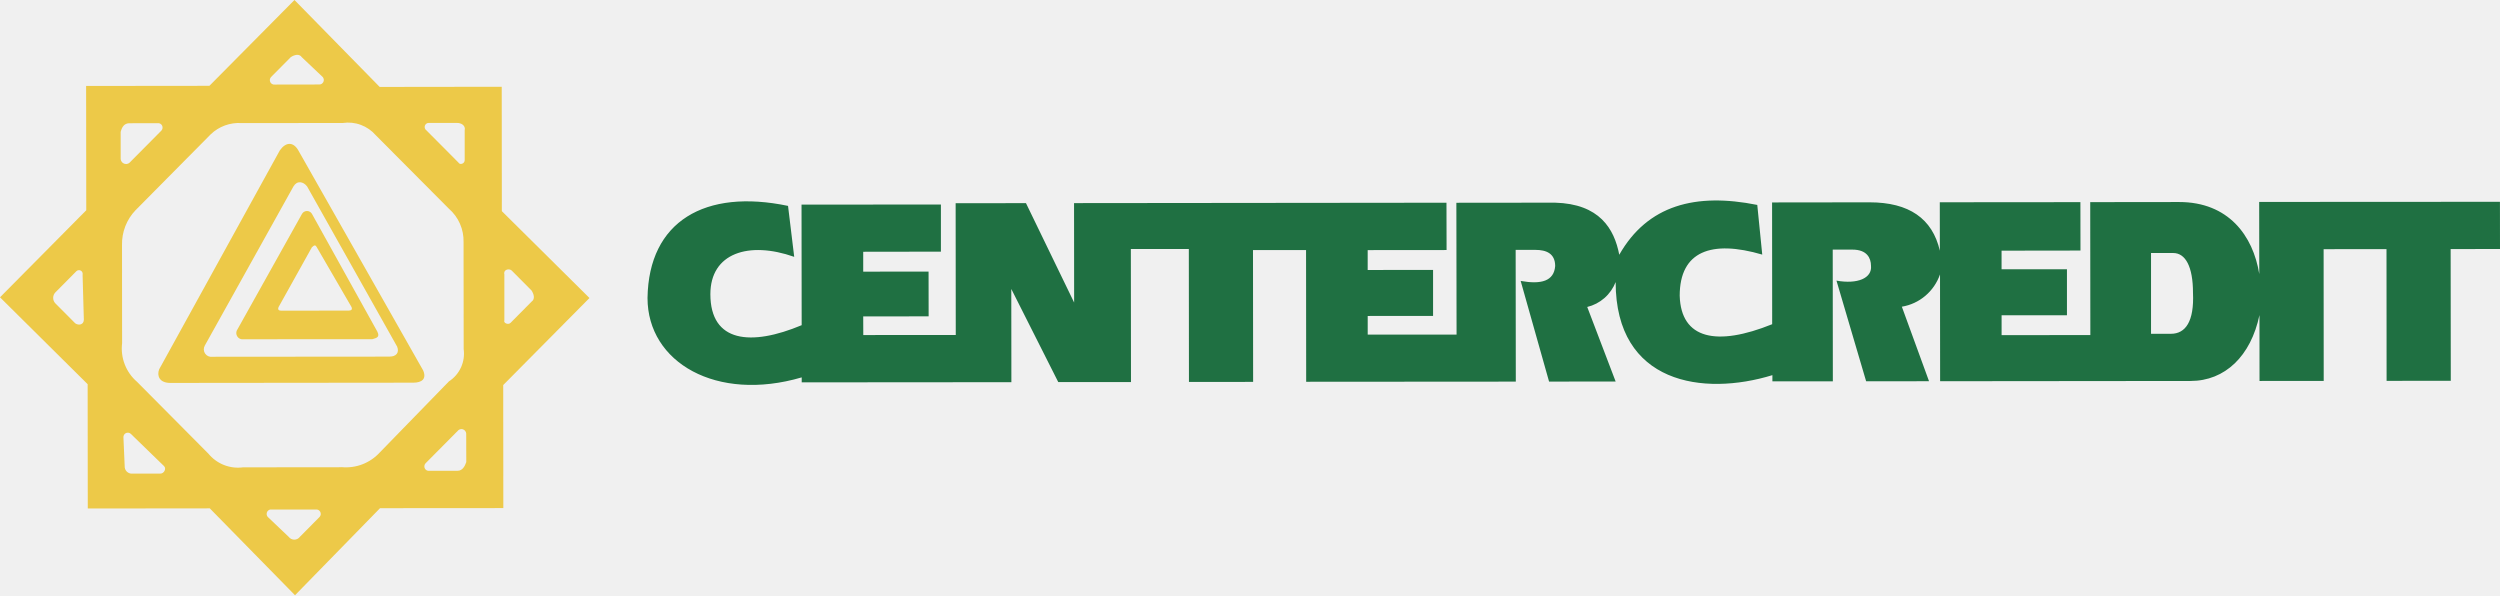
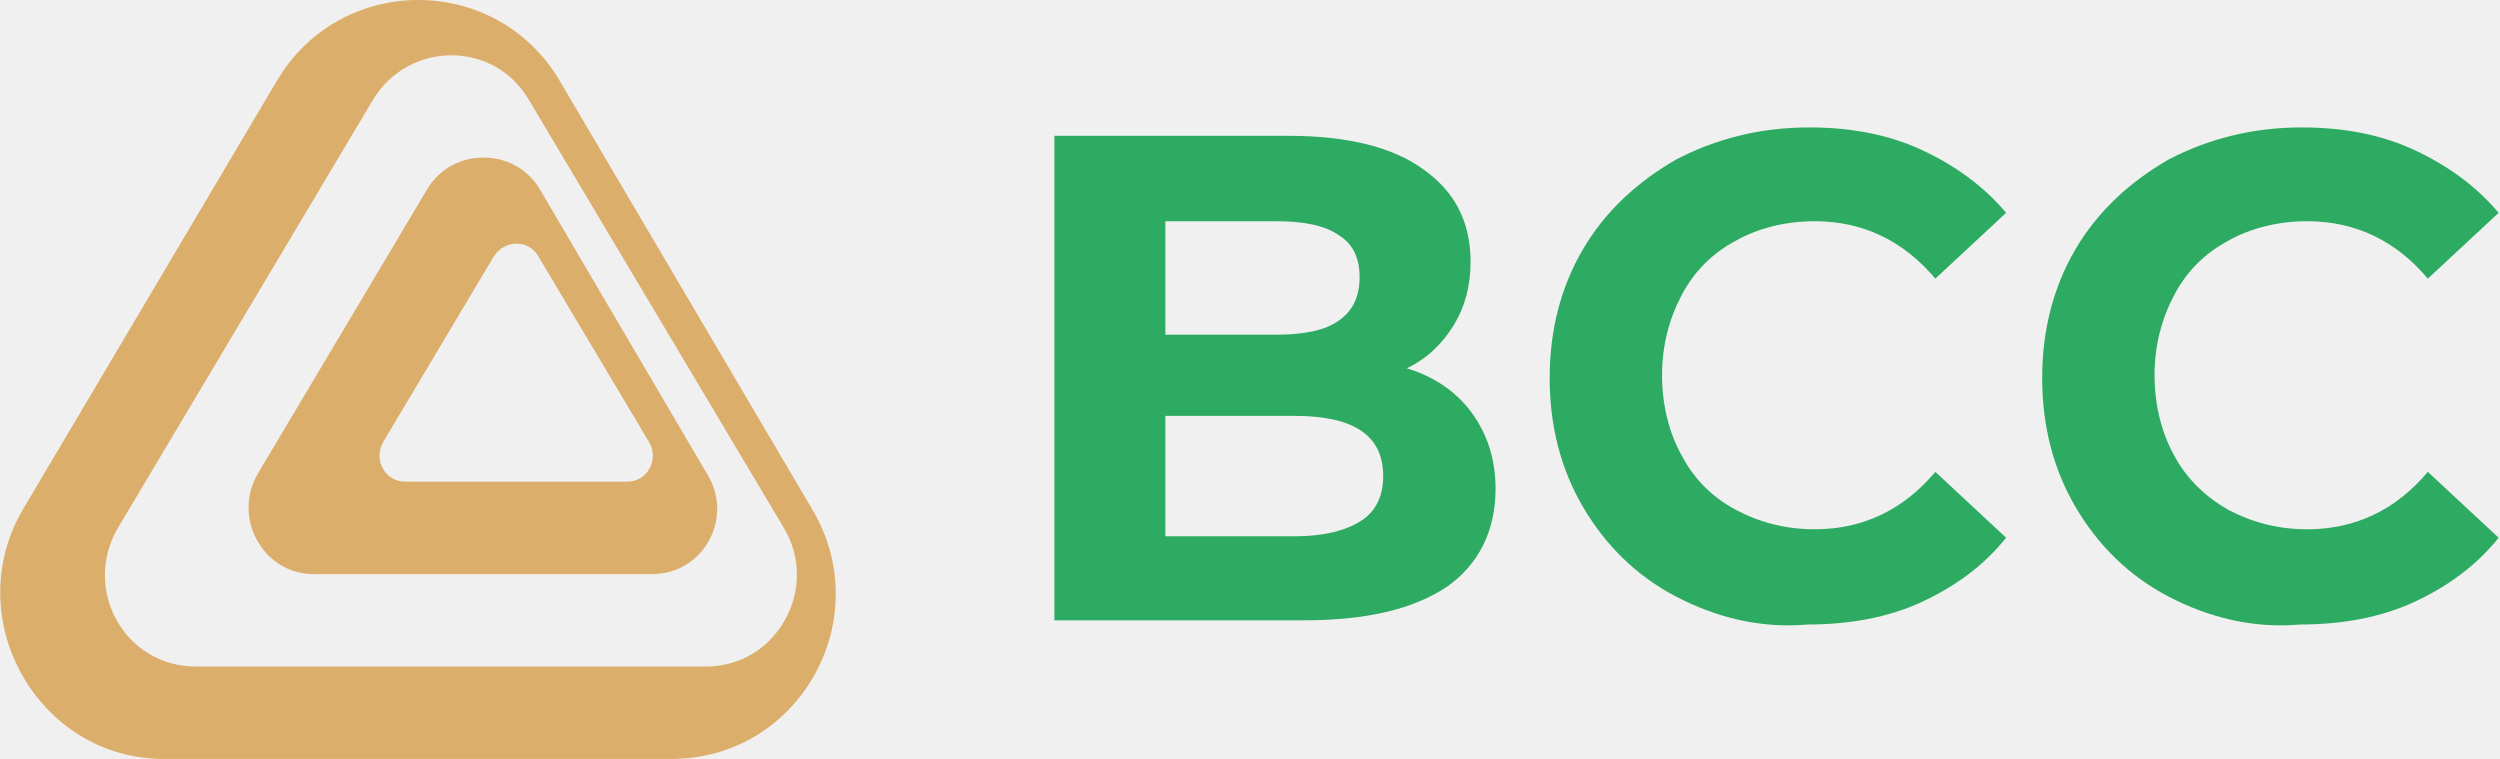
- <svg xmlns="http://www.w3.org/2000/svg" width="168" height="40" viewBox="0 0 168 40" fill="none">
-   <path d="M33.724 14.189L33.716 5.831L25.515 5.842L19.788 0L14.072 5.767L5.787 5.776L5.797 14.129L-0 19.979L5.89 25.818L5.898 34.171L14.098 34.162L19.825 40L25.538 34.15L33.824 34.144L33.816 25.876L39.613 20.026L33.724 14.189ZM5.057 21.729L3.728 20.394C3.679 20.345 3.64 20.286 3.613 20.222C3.586 20.157 3.573 20.088 3.573 20.018C3.573 19.948 3.586 19.879 3.613 19.814C3.64 19.75 3.679 19.691 3.728 19.642L5.137 18.221C5.177 18.183 5.227 18.16 5.281 18.155C5.335 18.149 5.39 18.161 5.436 18.19C5.483 18.218 5.519 18.261 5.539 18.311C5.56 18.362 5.563 18.418 5.55 18.471L5.634 21.479C5.634 21.814 5.303 21.896 5.058 21.729H5.057ZM28.823 8.262H30.732C30.98 8.262 31.308 8.427 31.227 8.762V10.763C31.227 11.012 30.898 11.099 30.811 10.928L28.654 8.759C28.606 8.726 28.57 8.677 28.551 8.62C28.532 8.564 28.532 8.503 28.551 8.446C28.57 8.39 28.606 8.341 28.655 8.307C28.704 8.274 28.762 8.257 28.821 8.259L28.823 8.262ZM18.21 5.181L19.538 3.843C19.786 3.677 20.116 3.594 20.28 3.843L21.689 5.178C21.727 5.224 21.751 5.279 21.758 5.338C21.765 5.397 21.755 5.457 21.729 5.51C21.703 5.563 21.662 5.607 21.612 5.637C21.561 5.667 21.503 5.682 21.444 5.678L18.463 5.683C18.403 5.69 18.342 5.678 18.288 5.649C18.235 5.621 18.192 5.576 18.164 5.521C18.137 5.467 18.127 5.405 18.135 5.345C18.143 5.284 18.169 5.228 18.21 5.183V5.181ZM8.109 10.703V8.867C8.191 8.53 8.359 8.282 8.69 8.282L10.594 8.277C10.654 8.27 10.715 8.281 10.769 8.31C10.822 8.339 10.866 8.383 10.893 8.438C10.921 8.493 10.931 8.555 10.922 8.616C10.914 8.676 10.887 8.733 10.845 8.777L8.69 10.948C8.639 10.987 8.579 11.011 8.516 11.019C8.453 11.027 8.389 11.018 8.33 10.993C8.271 10.968 8.22 10.928 8.182 10.877C8.143 10.825 8.119 10.765 8.11 10.701L8.109 10.703ZM10.783 31.828H8.874C8.808 31.831 8.743 31.82 8.681 31.796C8.62 31.771 8.565 31.735 8.518 31.688C8.472 31.641 8.435 31.585 8.411 31.523C8.387 31.461 8.376 31.395 8.379 31.328L8.295 29.405C8.288 29.345 8.3 29.284 8.329 29.23C8.358 29.177 8.402 29.133 8.456 29.106C8.51 29.079 8.571 29.069 8.631 29.078C8.69 29.086 8.746 29.113 8.79 29.155L11.027 31.326C11.194 31.492 11.027 31.826 10.78 31.826L10.783 31.828ZM21.477 34.737L20.15 36.077C20.106 36.135 20.05 36.182 19.985 36.215C19.92 36.247 19.848 36.264 19.776 36.264C19.703 36.264 19.632 36.247 19.567 36.215C19.502 36.182 19.445 36.135 19.402 36.077L17.995 34.739C17.959 34.699 17.935 34.651 17.925 34.598C17.914 34.546 17.917 34.491 17.934 34.44C17.951 34.39 17.981 34.344 18.021 34.309C18.061 34.274 18.109 34.25 18.162 34.239H21.224C21.284 34.232 21.345 34.243 21.399 34.272C21.452 34.3 21.496 34.345 21.524 34.4C21.551 34.454 21.562 34.516 21.553 34.577C21.545 34.638 21.518 34.695 21.477 34.739V34.737ZM22.961 31.398L16.331 31.405C15.899 31.462 15.46 31.409 15.053 31.249C14.647 31.089 14.288 30.828 14.008 30.49L9.201 25.651C8.836 25.336 8.555 24.934 8.381 24.483C8.207 24.031 8.147 23.543 8.205 23.062L8.199 16.461C8.19 16.03 8.266 15.603 8.422 15.202C8.578 14.801 8.811 14.436 9.108 14.127L14.161 9.025C14.436 8.762 14.762 8.559 15.118 8.429C15.474 8.3 15.852 8.245 16.23 8.27L23.025 8.266C23.437 8.203 23.858 8.246 24.249 8.392C24.64 8.537 24.988 8.78 25.262 9.097L30.161 14.021C30.482 14.298 30.738 14.644 30.909 15.034C31.08 15.424 31.163 15.848 31.151 16.274L31.159 23.457C31.217 23.876 31.155 24.304 30.979 24.689C30.804 25.074 30.523 25.399 30.17 25.628L25.533 30.393C25.21 30.748 24.81 31.023 24.365 31.197C23.919 31.37 23.44 31.437 22.965 31.393L22.961 31.398ZM31.334 31.052C31.25 31.303 31.086 31.636 30.756 31.636L28.847 31.64C28.786 31.648 28.725 31.636 28.672 31.606C28.618 31.577 28.575 31.532 28.547 31.477C28.52 31.422 28.51 31.36 28.519 31.299C28.527 31.238 28.554 31.181 28.596 31.136L30.751 28.963C30.79 28.911 30.844 28.871 30.905 28.851C30.967 28.83 31.034 28.828 31.096 28.846C31.159 28.864 31.214 28.9 31.256 28.951C31.297 29.001 31.323 29.063 31.329 29.129L31.334 31.052ZM34.31 21.694C34.144 21.86 33.816 21.698 33.893 21.528V18.438C33.811 18.104 34.226 18.019 34.392 18.185L35.721 19.523C35.883 19.771 35.967 20.105 35.721 20.271L34.31 21.694Z" fill="#EDC948" />
-   <path d="M28.432 24.886L20.048 10.107C19.715 9.523 19.216 9.523 18.804 10.107L10.697 24.815C10.531 25.234 10.697 25.733 11.445 25.733L27.769 25.716C28.35 25.716 28.683 25.468 28.434 24.886H28.432ZM26.197 23.965L14.26 23.975C14.168 23.988 14.075 23.974 13.99 23.935C13.905 23.896 13.833 23.835 13.781 23.757C13.729 23.679 13.7 23.588 13.696 23.494C13.693 23.401 13.715 23.308 13.761 23.226L19.719 12.53C19.969 12.113 20.381 12.193 20.638 12.53L26.689 23.295C26.853 23.712 26.607 23.962 26.194 23.962" fill="#EDC948" />
-   <path d="M25.363 22.295L20.96 14.366C20.926 14.309 20.877 14.261 20.819 14.229C20.761 14.196 20.696 14.179 20.629 14.179C20.563 14.179 20.497 14.196 20.439 14.229C20.381 14.261 20.333 14.309 20.298 14.366L15.911 22.216C15.886 22.276 15.875 22.341 15.879 22.406C15.883 22.471 15.902 22.534 15.934 22.59C15.966 22.647 16.011 22.695 16.064 22.731C16.118 22.767 16.179 22.79 16.243 22.798L25.028 22.792C25.359 22.705 25.523 22.624 25.359 22.292L25.363 22.295ZM23.45 20.872L18.892 20.878C18.724 20.878 18.646 20.793 18.724 20.627L20.958 16.619C21.125 16.453 21.206 16.453 21.291 16.619L23.614 20.619C23.699 20.787 23.614 20.87 23.45 20.87" fill="#EDC948" />
-   <path d="M151.817 13.57L151.823 18.414C151.406 15.827 149.746 13.574 146.433 13.576L140.463 13.583L140.471 22.516L134.507 22.522V21.186H138.899V18.095H134.505V16.845L139.808 16.837L139.803 13.584L130.354 13.592L130.358 16.848C129.857 14.681 128.282 13.597 125.632 13.596L119.084 13.604L119.09 21.787C115.365 23.293 112.962 22.797 112.876 19.873C112.876 16.867 115.024 16.112 118.423 17.109L118.089 13.771C113.945 12.939 110.717 13.779 108.814 17.12C108.48 15.37 107.484 13.698 104.497 13.619L97.868 13.626L97.881 22.484H91.91V21.233L96.302 21.229V18.138L91.908 18.143V16.807L97.21 16.802L97.203 13.623L72.176 13.649L72.182 20.33L68.945 13.651L64.219 13.657L64.227 22.51L58.013 22.515L58.008 21.264L62.404 21.258L62.4 18.25L58.008 18.255V16.919L63.229 16.911V13.743L53.863 13.751L53.872 21.852C50.478 23.275 47.741 23.029 47.737 19.77C47.737 17.011 50.302 16.18 53.371 17.26L52.956 13.836C47.402 12.671 43.589 14.849 43.513 20.027C43.517 24.371 48.16 27.038 53.875 25.36V25.694L67.965 25.683L67.959 19.418L71.115 25.676H76.002L75.993 16.732H79.889L79.897 25.668L84.21 25.663L84.201 16.805H87.767L87.775 25.655L101.862 25.645L101.852 16.792H103.18C103.925 16.792 104.506 17.042 104.508 17.879C104.426 18.879 103.597 19.13 102.189 18.879L104.098 25.643L108.571 25.637L106.662 20.628C107.09 20.525 107.487 20.319 107.819 20.028C108.151 19.737 108.409 19.369 108.571 18.956C108.577 25.804 114.463 26.637 119.105 25.21V25.626H123.167L123.159 16.774H124.484C125.474 16.774 125.727 17.356 125.731 17.858C125.817 18.693 124.824 19.113 123.411 18.858L125.405 25.623L129.631 25.618L127.804 20.61C128.385 20.514 128.93 20.262 129.381 19.88C129.833 19.498 130.174 19 130.369 18.439L130.376 25.618L147.202 25.601C149.521 25.601 151.258 23.927 151.836 21.172L151.84 25.601L156.153 25.597L156.147 16.745L160.373 16.74L160.379 25.593L164.692 25.589L164.683 16.737L168 16.733L167.996 13.561L151.817 13.57ZM145.878 22.432H144.549V17.003H146.042C146.867 17.003 147.369 17.923 147.369 19.678C147.453 21.595 146.874 22.431 145.884 22.431" fill="#1F7042" />
+ <svg xmlns="http://www.w3.org/2000/svg" width="112" height="34" viewBox="0 0 112 34" fill="none">
+   <g clip-path="url(#clip0)">
+     <path d="M12.431 3.576L1.057 22.771C-1.864 27.664 1.679 34 7.335 34H30.083C35.801 34 39.344 27.727 36.36 22.771L25.049 3.576C22.189 -1.192 15.29 -1.192 12.431 3.576ZM23.681 4.454L35.117 23.649C36.733 26.347 34.807 29.86 31.637 29.86H8.764C5.595 29.86 3.668 26.41 5.284 23.649L16.72 4.454C18.336 1.819 22.127 1.819 23.681 4.454Z" fill="#DCAE6B" />
+     <path d="M19.143 8.469L11.56 21.203C10.38 23.21 11.809 25.72 14.047 25.72H29.212C31.512 25.72 32.879 23.21 31.698 21.266L24.178 8.469C23.059 6.587 20.262 6.587 19.143 8.469ZM24.115 11.48L29.088 19.823C29.523 20.576 29.026 21.579 28.093 21.579H18.149C17.279 21.579 16.719 20.638 17.154 19.823L22.127 11.48C22.624 10.727 23.68 10.727 24.115 11.48Z" fill="#DCAE6B" />
+     <path d="M65.945 18.506C66.628 19.447 67.001 20.576 67.001 21.893C67.001 23.775 66.255 25.28 64.826 26.284C63.334 27.288 61.221 27.79 58.424 27.79H47.236V6.085H57.74C60.351 6.085 62.402 6.587 63.769 7.59C65.199 8.594 65.882 9.974 65.882 11.731C65.882 12.797 65.634 13.738 65.136 14.554C64.639 15.369 63.956 16.059 63.023 16.498C64.266 16.875 65.261 17.565 65.945 18.506ZM52.209 9.849V14.993H57.181C58.424 14.993 59.356 14.805 59.978 14.365C60.599 13.926 60.91 13.299 60.91 12.421C60.91 11.543 60.599 10.915 59.978 10.539C59.356 10.1 58.424 9.912 57.181 9.912H52.209V9.849ZM60.972 23.336C61.656 22.897 61.967 22.207 61.967 21.328C61.967 19.509 60.661 18.631 57.989 18.631H52.209V24.026H57.989C59.294 24.026 60.289 23.775 60.972 23.336Z" fill="#2EAB62" />
+     <path d="M75.081 26.723C73.278 25.782 71.911 24.402 70.917 22.709C69.922 21.015 69.425 19.07 69.425 16.937C69.425 14.804 69.922 12.86 70.917 11.166C71.911 9.472 73.341 8.155 75.081 7.151C76.883 6.21 78.872 5.708 81.048 5.708C82.912 5.708 84.59 6.022 86.082 6.712C87.574 7.402 88.879 8.343 89.873 9.535L86.704 12.483C85.274 10.79 83.472 9.911 81.296 9.911C79.991 9.911 78.748 10.225 77.754 10.79C76.697 11.354 75.889 12.17 75.33 13.236C74.77 14.303 74.46 15.495 74.46 16.812C74.46 18.129 74.77 19.384 75.33 20.387C75.889 21.454 76.697 22.269 77.754 22.834C78.81 23.398 79.991 23.712 81.296 23.712C83.472 23.712 85.274 22.834 86.704 21.14L89.873 24.089C88.879 25.343 87.574 26.284 86.082 26.974C84.59 27.664 82.85 27.978 80.986 27.978C78.872 28.166 76.883 27.664 75.081 26.723Z" fill="#2EAB62" />
+     <path d="M97.145 26.723C95.343 25.782 93.976 24.402 92.981 22.709C91.987 21.015 91.489 19.07 91.489 16.937C91.489 14.804 91.987 12.86 92.981 11.166C93.976 9.472 95.405 8.155 97.145 7.151C98.948 6.21 100.937 5.708 103.112 5.708C104.977 5.708 106.655 6.022 108.146 6.712C109.638 7.402 110.943 8.343 111.938 9.535L108.768 12.483C107.339 10.79 105.536 9.911 103.361 9.911C102.055 9.911 100.812 10.225 99.818 10.79C98.761 11.354 97.953 12.17 97.394 13.236C96.835 14.303 96.524 15.495 96.524 16.812C96.524 18.129 96.835 19.384 97.394 20.387C97.953 21.454 98.823 22.269 99.818 22.834C100.875 23.398 102.055 23.712 103.361 23.712C105.536 23.712 107.339 22.834 108.768 21.14L111.938 24.089C110.943 25.343 109.638 26.284 108.146 26.974C106.655 27.664 104.915 27.978 103.05 27.978C100.937 28.166 98.948 27.664 97.145 26.723Z" fill="#2EAB62" />
+   </g>
+   <defs>
+     <clipPath id="clip0">
+       <rect width="112" height="34" fill="white" />
+     </clipPath>
+   </defs>
</svg>
